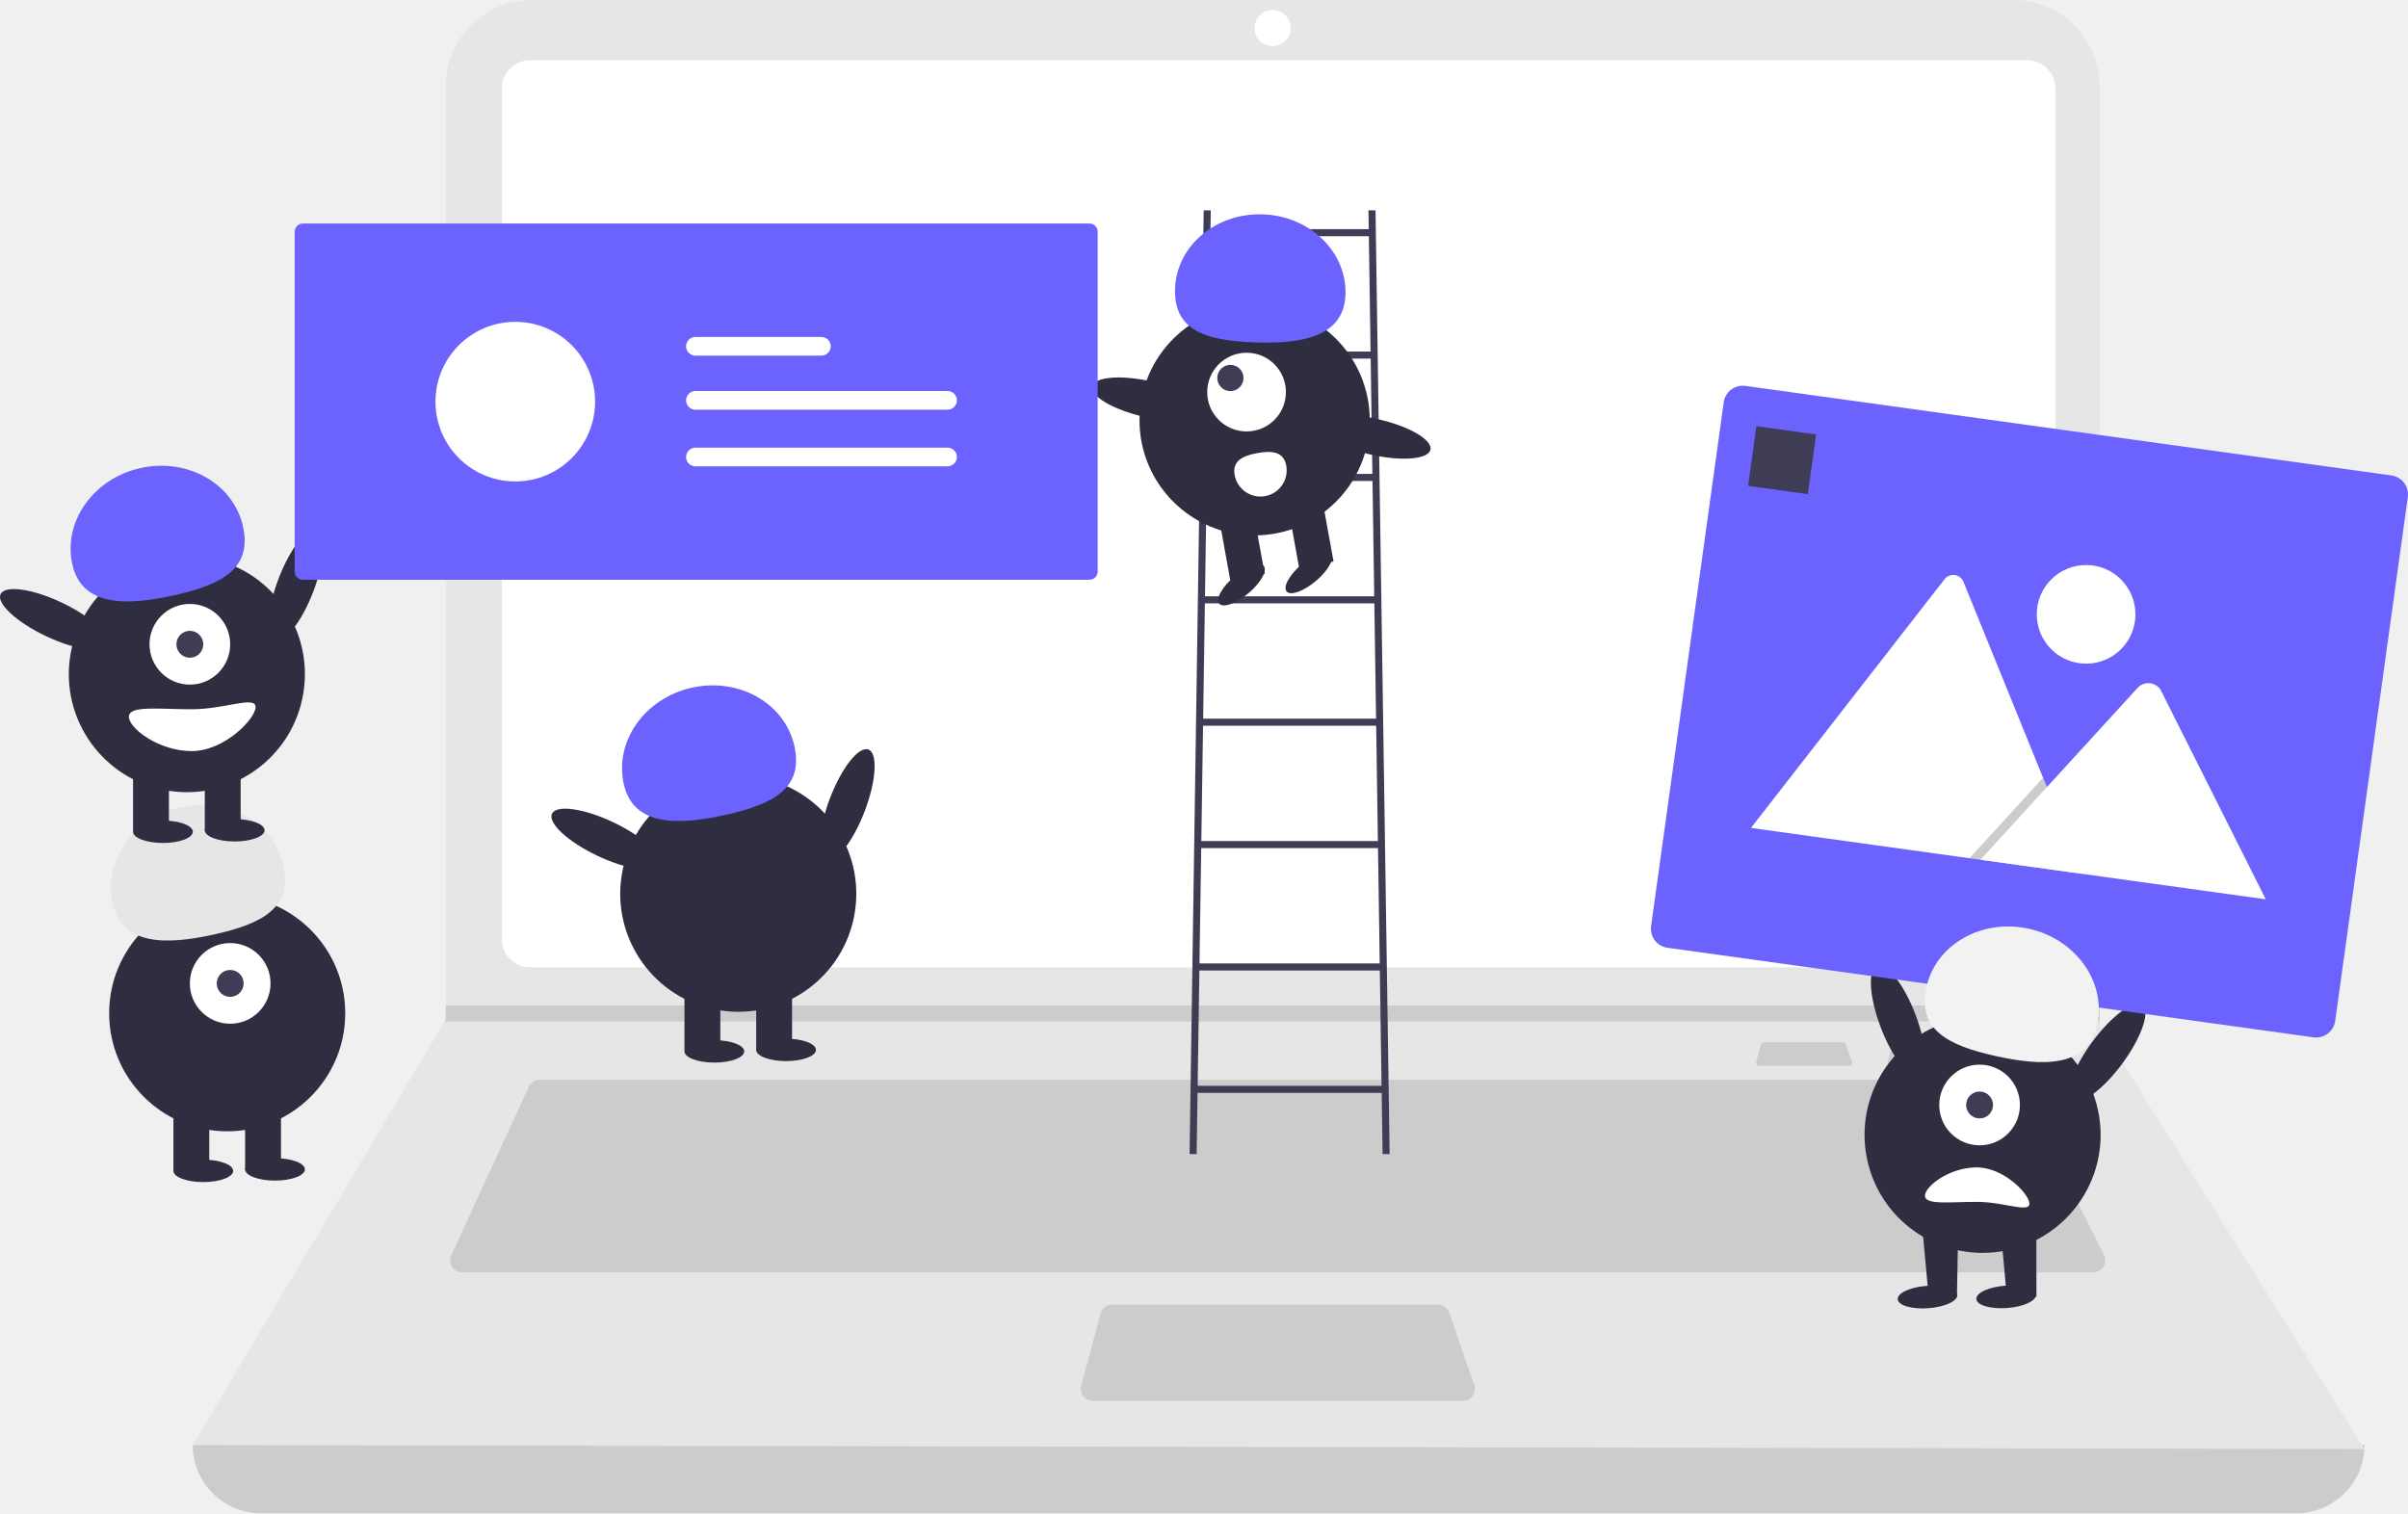
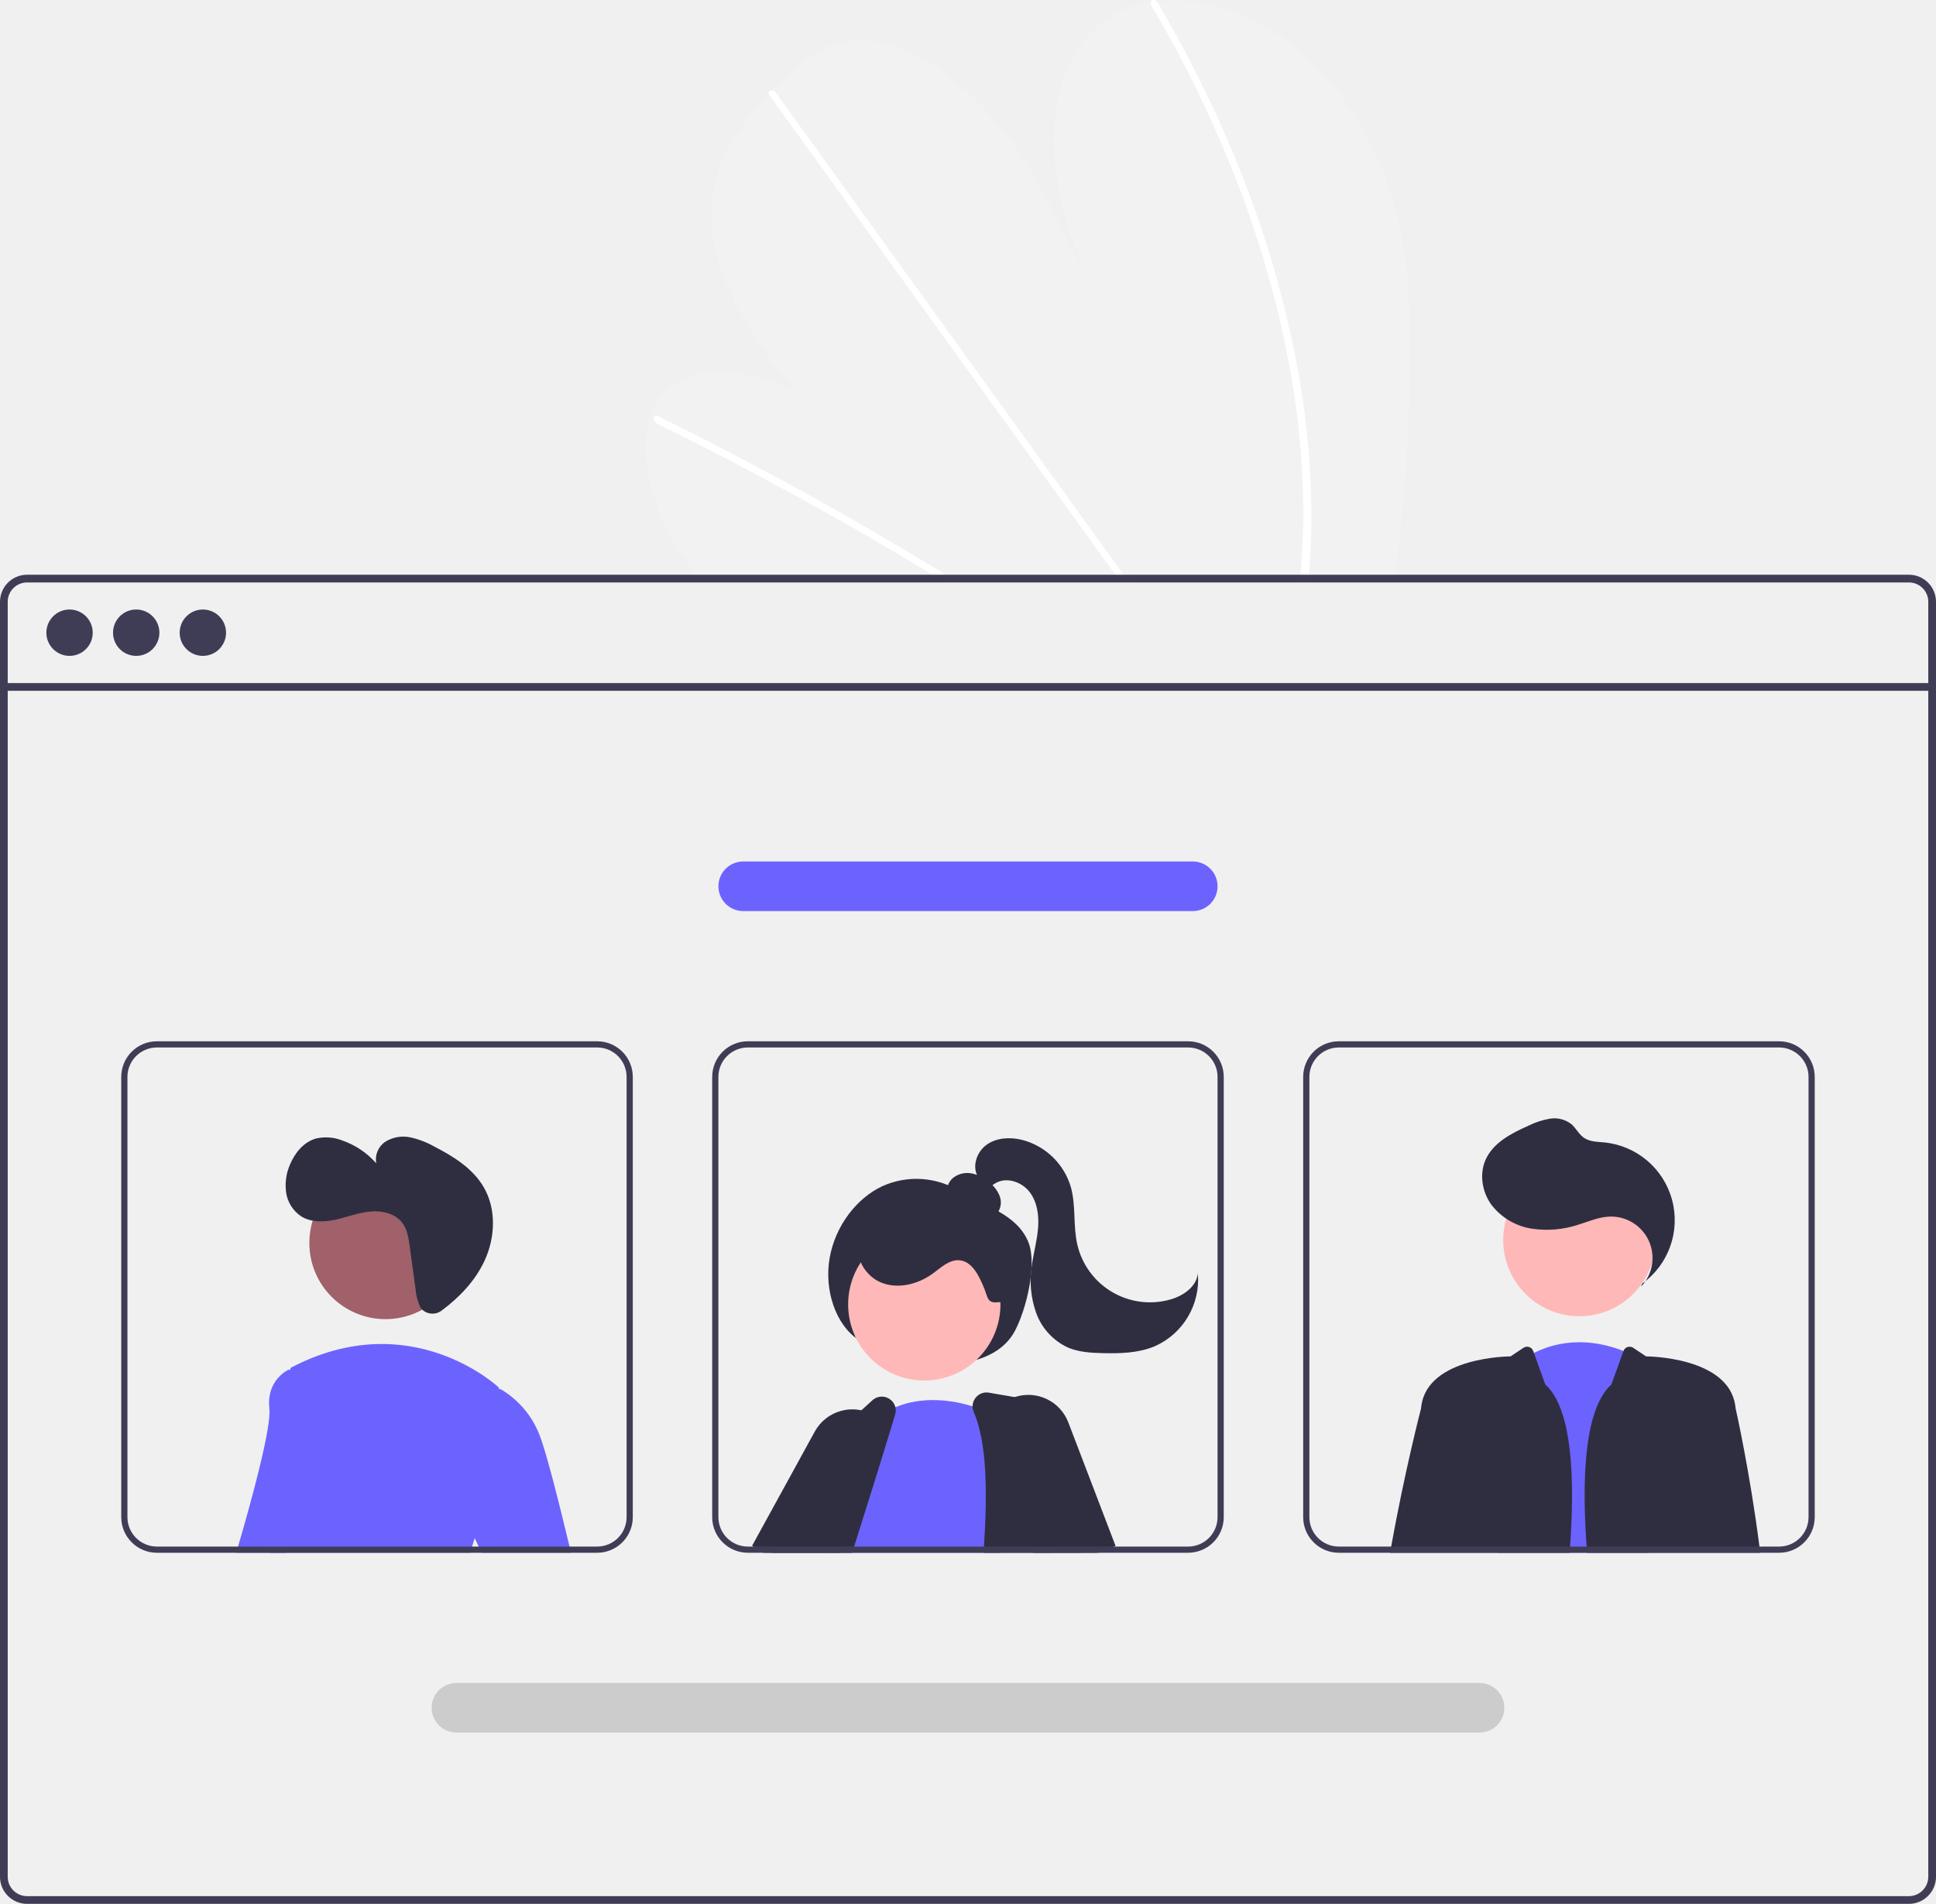
- <svg xmlns="http://www.w3.org/2000/svg" id="f241e7b9-92bc-4a39-8e1f-dd6f59c49ece" data-name="Layer 1" width="878.64" height="552.215" viewBox="0 0 878.64 552.215">
-   <path d="M998.543,726.107H255.909a24.901,24.901,0,0,1-24.901-24.901v0q403.807-46.93,792.435,0v0A24.901,24.901,0,0,1,998.543,726.107Z" transform="translate(-160.6798 -173.8927)" fill="#ccc" />
-   <path d="M1023.444,702.671,231.008,701.206l91.84-154.532.439-.732V205.37a31.475,31.475,0,0,1,31.478-31.478H895.292a31.475,31.475,0,0,1,31.478,31.478v342.915Z" transform="translate(-160.6798 -173.8927)" fill="#e6e6e6" />
-   <path d="M354.048,195.864a10.265,10.265,0,0,0-10.253,10.253V516.647a10.265,10.265,0,0,0,10.253,10.253H900.404a10.266,10.266,0,0,0,10.253-10.253V206.117a10.265,10.265,0,0,0-10.253-10.253Z" transform="translate(-160.6798 -173.8927)" fill="#fff" />
-   <path d="M357.639,567.913a4.406,4.406,0,0,0-3.992,2.558l-28.299,61.52a4.394,4.394,0,0,0,3.992,6.231H924.45a4.394,4.394,0,0,0,3.929-6.36l-30.76-61.52a4.372,4.372,0,0,0-3.929-2.429Z" transform="translate(-160.6798 -173.8927)" fill="#ccc" />
-   <circle cx="464.349" cy="10.253" r="6.591" fill="#fff" />
-   <path d="M566.534,649.94a4.401,4.401,0,0,0-4.243,3.251l-7.099,26.366a4.394,4.394,0,0,0,4.243,5.537H694.433a4.393,4.393,0,0,0,4.151-5.832l-9.126-26.366a4.397,4.397,0,0,0-4.153-2.957Z" transform="translate(-160.6798 -173.8927)" fill="#ccc" />
-   <polygon points="766.09 366.922 766.09 372.782 162.169 372.782 162.623 372.049 162.623 366.922 766.09 366.922" fill="#ccc" />
-   <path d="M852.227,554.237a1.072,1.072,0,0,0-1.033.792l-1.729,6.42a1.07,1.07,0,0,0,1.033,1.348H883.372a1.07,1.07,0,0,0,1.011-1.42l-2.222-6.42a1.071,1.071,0,0,0-1.011-.72Z" transform="translate(-160.6798 -173.8927)" fill="#ccc" />
-   <path d="M804.227,554.237a1.072,1.072,0,0,0-1.033.792l-1.729,6.42a1.07,1.07,0,0,0,1.033,1.348H835.372a1.07,1.07,0,0,0,1.011-1.42l-2.222-6.42a1.071,1.071,0,0,0-1.011-.72Z" transform="translate(-160.6798 -173.8927)" fill="#ccc" />
-   <path d="M665.161,595.032h2.576l-5.153-344.388h-2.576l.103,6.871H602.364l.103-6.871h-2.576l-5.153,344.388h2.576l.334-22.329h67.179Zm-3.714-248.2H601.028l.63-42.082h59.16Zm.039,2.576.63,42.082h-61.756l.63-42.082Zm.668,44.659.63,42.082H599.691l.63-42.082Zm.668,44.659.63,42.082H599.023l.63-42.082Zm.668,44.659.63,42.082H598.355l.63-42.082ZM660.15,260.091l.63,42.082H601.696l.63-42.082ZM597.687,570.126l.63-42.082h65.842l.63,42.082Z" transform="translate(-160.6798 -173.8927)" fill="#3f3d56" />
-   <circle cx="457.794" cy="153.358" r="42.012" fill="#2f2e41" />
-   <rect x="632.562" y="357.238" width="12.763" height="22.867" transform="translate(-216.1336 -54.17899) rotate(-10.26106)" fill="#2f2e41" />
-   <rect x="607.444" y="361.785" width="12.763" height="22.867" transform="translate(-217.3453 -58.58065) rotate(-10.26106)" fill="#2f2e41" />
-   <ellipse cx="613.672" cy="387.298" rx="10.636" ry="3.989" transform="translate(-265.6056 314.4538) rotate(-40.26106)" fill="#2f2e41" />
-   <ellipse cx="638.267" cy="382.846" rx="10.636" ry="3.989" transform="translate(-256.9018 329.2941) rotate(-40.26106)" fill="#2f2e41" />
-   <circle cx="454.853" cy="143.081" r="14.359" fill="#fff" />
-   <circle cx="448.952" cy="137.934" r="4.786" fill="#3f3d56" />
-   <path d="M651.616,281.545c.632-15.554-12.773-28.728-29.941-29.425s-31.597,11.346-32.229,26.9,11.302,19.087,28.47,19.785S650.984,297.099,651.616,281.545Z" transform="translate(-160.6798 -173.8927)" fill="#6c63ff" />
-   <ellipse cx="579.682" cy="319.596" rx="6.594" ry="21.006" transform="translate(-22.02934 639.3272) rotate(-77.0899)" fill="#2f2e41" />
-   <ellipse cx="662.15" cy="333.311" rx="6.594" ry="21.006" transform="translate(28.6462 730.3615) rotate(-77.0899)" fill="#2f2e41" />
-   <path d="M630.013,343.807a9.572,9.572,0,1,1-18.835,3.429l-.003-.018c-.942-5.202,3.08-7.043,8.283-7.985S629.071,338.605,630.013,343.807Z" transform="translate(-160.6798 -173.8927)" fill="#fff" />
-   <ellipse cx="469.866" cy="467.526" rx="21.534" ry="6.76" transform="translate(-295.2829 565.6119) rotate(-69.08217)" fill="#2f2e41" />
-   <circle cx="430.059" cy="500.048" r="43.067" transform="translate(-293.1005 670.5622) rotate(-80.78252)" fill="#2f2e41" />
-   <rect x="249.753" y="359.955" width="13.084" height="23.442" fill="#2f2e41" />
-   <rect x="275.921" y="359.955" width="13.084" height="23.442" fill="#2f2e41" />
-   <ellipse cx="260.656" cy="383.67" rx="10.903" ry="4.089" fill="#2f2e41" />
-   <ellipse cx="286.824" cy="383.125" rx="10.903" ry="4.089" fill="#2f2e41" />
-   <path d="M388.282,459.997c-3.477-15.574,7.639-31.31,24.829-35.149s33.944,5.675,37.422,21.249-7.915,21.318-25.105,25.156S391.759,475.571,388.282,459.997Z" transform="translate(-160.6798 -173.8927)" fill="#6c63ff" />
-   <ellipse cx="381.55" cy="480.065" rx="6.76" ry="21.534" transform="translate(-376.387 445.1919) rotate(-64.62574)" fill="#2f2e41" />
-   <circle cx="82.901" cy="369.763" r="43.067" fill="#2f2e41" />
-   <rect x="63.275" y="403.563" width="13.084" height="23.442" fill="#2f2e41" />
-   <rect x="89.443" y="403.563" width="13.084" height="23.442" fill="#2f2e41" />
-   <ellipse cx="74.178" cy="427.277" rx="10.903" ry="4.089" fill="#2f2e41" />
-   <ellipse cx="100.346" cy="426.732" rx="10.903" ry="4.089" fill="#2f2e41" />
-   <circle cx="83.991" cy="358.86" r="14.719" fill="#fff" />
-   <circle cx="83.991" cy="358.86" r="4.906" fill="#3f3d56" />
-   <path d="M201.804,503.604c-3.477-15.574,7.639-31.31,24.829-35.149s33.944,5.675,37.422,21.249-7.915,21.318-25.105,25.156S205.281,519.178,201.804,503.604Z" transform="translate(-160.6798 -173.8927)" fill="#e6e6e6" />
-   <ellipse cx="268.669" cy="387.383" rx="21.534" ry="6.76" transform="translate(-349.786 326.1453) rotate(-69.08217)" fill="#2f2e41" />
-   <circle cx="228.861" cy="419.905" r="43.067" transform="translate(-382.9613 404.6576) rotate(-80.78252)" fill="#2f2e41" />
-   <rect x="48.556" y="279.812" width="13.084" height="23.442" fill="#2f2e41" />
-   <rect x="74.723" y="279.812" width="13.084" height="23.442" fill="#2f2e41" />
-   <ellipse cx="59.459" cy="303.527" rx="10.903" ry="4.089" fill="#2f2e41" />
-   <ellipse cx="85.627" cy="302.982" rx="10.903" ry="4.089" fill="#2f2e41" />
-   <circle cx="69.272" cy="235.11" r="14.719" fill="#fff" />
-   <circle cx="69.272" cy="235.11" r="4.906" fill="#3f3d56" />
-   <path d="M187.085,379.854c-3.477-15.574,7.639-31.31,24.829-35.149s33.944,5.675,37.422,21.249-7.915,21.318-25.105,25.156S190.562,395.428,187.085,379.854Z" transform="translate(-160.6798 -173.8927)" fill="#6c63ff" />
-   <ellipse cx="180.353" cy="399.922" rx="6.76" ry="21.534" transform="translate(-418.9539 217.6053) rotate(-64.62574)" fill="#2f2e41" />
-   <path d="M207.707,435.442c0,4.215,10.853,12.539,22.897,12.539s23.335-11.867,23.335-16.082-11.292.818-23.335.818S207.707,431.227,207.707,435.442Z" transform="translate(-160.6798 -173.8927)" fill="#fff" />
-   <path d="M271.204,255.461a3.003,3.003,0,0,0-3,3v124a3.003,3.003,0,0,0,3,3h287a3.003,3.003,0,0,0,3-3v-124a3.003,3.003,0,0,0-3-3Z" transform="translate(-160.6798 -173.8927)" fill="#6c63ff" />
-   <circle cx="188.018" cy="146.569" r="29.121" fill="#fff" />
-   <path id="b71acdfd-6a55-428e-917a-53f192cb0203" data-name="Path 40" d="M414.423,316.587a3.405,3.405,0,0,0,0,6.81h91.946a3.405,3.405,0,1,0,.112-6.81q-.056-.001-.112,0Z" transform="translate(-160.6798 -173.8927)" fill="#fff" />
-   <path id="ad4fbcfa-41b0-45f9-a593-23b6dc3fe165" data-name="Path 40" d="M414.423,296.86a3.405,3.405,0,0,0,0,6.81H460.339a3.405,3.405,0,1,0,.112-6.81q-.056-.001-.112,0Z" transform="translate(-160.6798 -173.8927)" fill="#fff" />
-   <path id="bce2a7cd-a325-424d-9b3a-f63d1dad5aba" data-name="Path 40" d="M414.423,337.253a3.405,3.405,0,0,0,0,6.81h91.946a3.405,3.405,0,1,0,.112-6.81q-.056-.001-.112,0Z" transform="translate(-160.6798 -173.8927)" fill="#fff" />
-   <ellipse cx="853.282" cy="546.503" rx="6.76" ry="21.534" transform="translate(-299.5601 166.7718) rotate(-20.91783)" fill="#2f2e41" />
-   <circle cx="884.09" cy="588.025" r="43.067" transform="translate(-243.4551 -24.68433) rotate(-9.21747)" fill="#2f2e41" />
-   <polygon points="743.035 447.932 729.952 447.932 732.512 476.005 743.058 473.14 743.035 447.932" fill="#2f2e41" />
-   <polygon points="714.512 448.005 701.428 448.005 703.988 476.078 714.058 473.14 714.512 448.005" fill="#2f2e41" />
-   <ellipse cx="863.998" cy="647.212" rx="10.903" ry="4.089" transform="translate(-205.5736 -109.1681) rotate(-4.18164)" fill="#2f2e41" />
-   <circle cx="722.319" cy="403.229" r="14.719" fill="#fff" />
-   <circle cx="722.319" cy="403.229" r="4.906" fill="#3f3d56" />
-   <ellipse cx="929.598" cy="558.041" rx="21.534" ry="6.76" transform="translate(-232.2512 800.3487) rotate(-53.5499)" fill="#2f2e41" />
-   <path d="M863.077,610.231c0-3.474,8.945-10.334,18.871-10.334s19.232,9.78,19.232,13.254-9.307-.674-19.232-.674S863.077,613.705,863.077,610.231Z" transform="translate(-160.6798 -173.8927)" fill="#fff" />
-   <path d="M1004.857,552.434,769.111,519.753a7.008,7.008,0,0,1-5.972-7.895l26.502-191.172a7.008,7.008,0,0,1,7.895-5.972l235.746,32.681a7.008,7.008,0,0,1,5.972,7.895L1012.751,546.462A7.008,7.008,0,0,1,1004.857,552.434Z" transform="translate(-160.6798 -173.8927)" fill="#6c63ff" />
-   <path d="M920.402,492.772,800.048,476.088a2.477,2.477,0,0,1-.445-.098l70.591-90.706a4.024,4.024,0,0,1,6.938.962l29.029,71.462,1.391,3.42Z" transform="translate(-160.6798 -173.8927)" fill="#fff" />
-   <polygon points="759.722 318.879 718.63 313.183 742.864 286.679 744.609 284.77 745.481 283.815 746.872 287.235 759.722 318.879" opacity="0.2" style="isolation:isolate" />
-   <path d="M987.415,502.062,883.318,487.631l24.234-26.504,1.744-1.909,31.579-34.54a5.37,5.37,0,0,1,7.961.622,4.796,4.796,0,0,1,.313.524Z" transform="translate(-160.6798 -173.8927)" fill="#fff" />
-   <circle cx="761.186" cy="224.184" r="18" fill="#fff" />
-   <rect x="799.941" y="330.812" width="22" height="22" transform="matrix(0.99053, 0.13732, -0.13732, 0.99053, -106.062, -282.0096)" fill="#3f3d56" />
-   <path d="M925.866,547.973c3.477-15.574-7.639-31.31-24.829-35.149s-33.944,5.675-37.422,21.249,7.915,21.318,25.105,25.156S922.389,563.547,925.866,547.973Z" transform="translate(-160.6798 -173.8927)" fill="#f2f2f2" />
-   <ellipse cx="892.69" cy="647.142" rx="10.903" ry="4.089" transform="translate(-205.4922 -107.0761) rotate(-4.18164)" fill="#2f2e41" />
+ <svg xmlns="http://www.w3.org/2000/svg" id="aff82094-dd84-4d6a-a3ba-e579cac0668b" data-name="Layer 1" width="624.45" height="614.164" viewBox="0 0 624.45 614.164">
+   <path d="M742.585,257.032a554.594,554.594,0,0,1-4.83,71.29c-.11.83-.23,1.66-.34,2.49H514.135c-.66-.82-1.31-1.65-1.94-2.49-2.1-2.78-4.07-5.64-5.88-8.6-8.7-14.26-12.74-30.99-8.85-42.57l.07-.18a20.282,20.282,0,0,1,3.92-6.9c8.96-10.2,27.2-8.61,43.79-.51-14.93-16.16-26.86-36.59-27.86-54.88-.98-17.84,8.28-30.64,18.34-41.53.33-.36.66-.71.99-1.06.16-.18.33-.35.49-.53,7.85-8.3,17.01-16.49,30.34-15.58,14.62,1,30.89,13.15,42.33,27.35,11.44,14.19,19.08,30.34,26.82,46.1,7.75,15.75,16.13,31.9,28.5,45.33-16.77-20.97-30.33-44.86-35.42-68.14s-.85-45.69,13.93-56.75a34.713,34.713,0,0,1,15.17-6.22c.64-.11,1.29-.2,1.95-.28,13.73-1.64,30.16,3.02,44.18,14.3,15.44,12.42,26.2,30.9,31.6,48.47C742.005,223.712,742.665,240.652,742.585,257.032Z" transform="translate(-287.7751 -142.9181)" fill="#f2f2f2" />
+   <path d="M596.915,330.812h-4.27q-2.041-1.26-4.1-2.49c-.85-.53-1.71-1.04-2.57-1.56q-21.315-12.855-42.89-24.65-21.555-11.805-43.32-22.51a1.789,1.789,0,0,1-1.04-2.04.516.516,0,0,1,.07-.15c.2-.38.65-.54,1.31-.22,1.78.88,3.57,1.76,5.35,2.66q21.825,10.89,43.47,22.88,21.63,11.985,43.02,25.04c.3.18.6.37.9.55C594.205,329.152,595.555,329.982,596.915,330.812Z" transform="translate(-287.7751 -142.9181)" fill="#fff" />
+   <path d="M651.965,330.812h-2.64c-.6-.83-1.19-1.66-1.79-2.49q-21.149-29.31-42.29-58.62-34.62-47.985-69.22-95.97a1.7,1.7,0,0,1-.3-.58c-.2-.71.32-1.13.99-1.06a2.006,2.006,0,0,1,1.4.88q19.41,26.91,38.81,53.8,34.44,47.745,68.87,95.48c1.46,2.02,2.92,4.05,4.38,6.07C650.775,329.152,651.375,329.982,651.965,330.812Z" transform="translate(-287.7751 -142.9181)" fill="#fff" />
+   <path d="M710.695,315.152c-.11,4.45-.38,8.83-.74,13.17q-.105,1.245-.21,2.49h-2.77c.08-.83.16-1.66.23-2.49.55-6.27.93-12.61.95-19.12a266.656,266.656,0,0,0-5.55-53.72,334.665,334.665,0,0,0-16.57-55.75,383.492,383.492,0,0,0-26.91-55.1,1.476,1.476,0,0,1-.25-.98c.11-.79,1.16-1.03,1.95-.28a2.293,2.293,0,0,1,.4.5q1.935,3.285,3.8,6.59a383.227,383.227,0,0,1,25.77,55.3,333.082,333.082,0,0,1,15.47,55.84A263.074,263.074,0,0,1,710.695,315.152Z" transform="translate(-287.7751 -142.9181)" fill="#fff" />
+   <path d="M903.495,328.322h-607a8.728,8.728,0,0,0-8.72,8.72V748.362a8.728,8.728,0,0,0,8.72,8.72h607a8.712,8.712,0,0,0,6.63-3.06,2.046,2.046,0,0,0,.19-.24,8.167,8.167,0,0,0,1.25-2.11,8.507,8.507,0,0,0,.66-3.31V337.042A8.73,8.73,0,0,0,903.495,328.322Zm6.24,420.04a6.175,6.175,0,0,1-1.03,3.42,6.446,6.446,0,0,1-2.36,2.12,6.184,6.184,0,0,1-2.85.69h-607a6.238,6.238,0,0,1-6.23-6.23V337.042a6.238,6.238,0,0,1,6.23-6.23h607a6.239,6.239,0,0,1,6.24,6.23Z" transform="translate(-287.7751 -142.9181)" fill="#3f3d56" />
+   <rect x="1.243" y="220.353" width="621.957" height="2.493" fill="#3f3d56" />
+   <circle cx="22.432" cy="204.1" r="7.478" fill="#3f3d56" />
+   <circle cx="43.932" cy="204.1" r="7.478" fill="#3f3d56" />
+   <circle cx="65.433" cy="204.1" r="7.478" fill="#3f3d56" />
+   <path d="M564.752,575.192c-7.479-4.869-11.199-16.184-9.367-26.531s8.734-19.261,17.008-23.104a26.649,26.649,0,0,1,25.228,1.793c7.587,4.639,18.317,7.18,21.92,16.462,2.769,7.133-.743,21.617-4.469,28.546-3.221,5.988-9.341,8.727-15.091,9.918a45.34,45.34,0,0,1-36.669-8.461Z" transform="translate(-287.7751 -142.9181)" fill="#2f2e41" />
+   <polygon points="273.076 487.234 267.096 497.544 266.306 498.904 265.156 500.904 247.526 500.904 248.716 498.904 251.796 493.714 258.976 481.594 267.106 484.844 273.076 487.234" fill="#ffb8b8" />
+   <path d="M533.981,643.822l-3.22-2-.4-.25,20.21-36.83a13.731,13.731,0,0,1,8.25-6.62,13.575,13.575,0,0,1,6.78-.25,13.354,13.354,0,0,1,3.74,1.4,13.089,13.089,0,0,1,1.39.88,13.349,13.349,0,0,1,4.1,4.62,13.817,13.817,0,0,1-.42,13.95l-7.79,12.45-6.66,10.65-1.25,2h-24.73Z" transform="translate(-287.7751 -142.9181)" fill="#2f2e41" />
+   <circle cx="298.13" cy="420.784" r="24.561" fill="#ffb8b8" />
+   <path d="M610.561,643.822h-55.21l.25-.71q-.21-.645-.39-1.29c-.13-.45-.24-.91-.34-1.36a30.194,30.194,0,0,1,.01-12.7c3.05-14.98,15.22-27.15,15.22-27.15.21-.16.42-.31.63-.46a27.785,27.785,0,0,1,5.85-3.28c9.04-3.75,18.52-2.24,24.89-.3a49.669,49.669,0,0,1,6.49,2.47c.74.35,1.14.57,1.14.57l.63,19.21.76,23Z" transform="translate(-287.7751 -142.9181)" fill="#6c63ff" />
+   <path d="M636.101,641.822l-4.22-21.46-4.26-21.64a4.519,4.519,0,0,0-3.65-3.57l-8.92-1.54-8.3-1.43a4.459,4.459,0,0,0-4.31,1.65,4.41,4.41,0,0,0-.97,2.74,4.521,4.521,0,0,0,.37,1.79c4.33,10.1,4.41,26.09,3.31,43.46-.05.66-.09,1.33-.14,2H636.501Z" transform="translate(-287.7751 -142.9181)" fill="#2f2e41" />
+   <path d="M576.581,596.872a4.527,4.527,0,0,0-7.15-2.48l-3.83,3.48-15.68,14.28a4.345,4.345,0,0,0-1.12,1.59c-1.77,4.23-5.22,12.58-9.23,22.89q-.975,2.52-2.01,5.19c-.24.66-.5,1.33-.76,2h25.84c.21-.67.42-1.34.63-2,1.15-3.63,2.27-7.19,3.35-10.65,3.16-10.05,6.01-19.18,8.21-26.4q.915-3,1.67-5.54A4.528,4.528,0,0,0,576.581,596.872Z" transform="translate(-287.7751 -142.9181)" fill="#2f2e41" />
+   <polygon points="354.126 500.904 355.796 500.904 355.566 500.344 354.956 498.904 345.546 476.574 344.106 477.444 332.546 484.434 338.476 498.904 339.296 500.904 348.726 500.904 354.126 500.904" fill="#ffb8b8" />
+   <path d="M632.361,601.782a13.821,13.821,0,0,0-17.31-8.17,12.41,12.41,0,0,0-1.27.5,13.647,13.647,0,0,0-5.82,4.93,13.205,13.205,0,0,0-1.43,2.77,13.742,13.742,0,0,0,.31,10.57l2.89,6.44,10.34,23,.9,2H641.901l1.44-.56,3.74-1.44.52-.2Z" transform="translate(-287.7751 -142.9181)" fill="#2f2e41" />
+   <path d="M605.195,535.494a4.063,4.063,0,0,0,4.622-1.754,5.851,5.851,0,0,0,.338-5.143,10.736,10.736,0,0,0-3.195-4.215,12.406,12.406,0,0,0-5.617-2.908,7.461,7.461,0,0,0-6.053,1.331,5.377,5.377,0,0,0-1.826,5.722c.636,1.844,2.358,3.08,4.079,4a27.094,27.094,0,0,0,11.038,3.138Z" transform="translate(-287.7751 -142.9181)" fill="#2f2e41" />
+   <path d="M609.973,562.969c-3.949.544-3.442-1.465-5.023-5.124s-3.698-8.002-7.667-8.373c-3.252-.304-5.932,2.296-8.567,4.227-4.696,3.441-11.025,5.126-16.469,3.061s-9.227-8.553-7.161-13.996a11.943,11.943,0,0,1,6.907-6.529,24.028,24.028,0,0,1,9.623-1.337,49.647,49.647,0,0,1,20.864,5.341c4.472,2.272,8.826,5.523,10.522,10.244s2.813,11.355-2.038,12.632Z" transform="translate(-287.7751 -142.9181)" fill="#2f2e41" />
+   <path d="M603.177,522.509c-1.952-3.397-.341-8.059,2.853-10.329s7.477-2.493,11.288-1.582a22.166,22.166,0,0,1,15.9,15.411c1.617,5.941.656,12.322,2.025,18.326A24.049,24.049,0,0,0,665.466,562.06c4.102-1.205,8.271-4.133,8.674-8.389A23.518,23.518,0,0,1,660.212,577.22c-5.285,2.205-11.18,2.348-16.905,2.201-3.731-.096-7.546-.32-10.988-1.764A19.667,19.667,0,0,1,621.986,566.454a31.129,31.129,0,0,1-1.375-15.435c.563-4.028,1.684-7.977,1.997-12.032s-.281-8.386-2.781-11.594-7.276-4.847-10.83-2.87c-1.429.795-2.581,2.093-4.133,2.605s-3.752-.388-3.611-2.017Z" transform="translate(-287.7751 -142.9181)" fill="#2f2e41" />
+   <path d="M770.781,643.822l.19-2,5.64-58.68a35.917,35.917,0,0,1,5.93-3.77c11.61-5.85,22.81-3.05,28.87-.63a31.591,31.591,0,0,1,4.64,2.27l3.3,60.81.11,2Z" transform="translate(-287.7751 -142.9181)" fill="#6c63ff" />
+   <circle cx="509.419" cy="400.045" r="24.561" fill="#ffb8b8" />
+   <path d="M817.122,557.94a13.369,13.369,0,0,0-10.145-22.564c-3.396.114-6.596,1.503-9.838,2.523a32.535,32.535,0,0,1-15.285,1.376,20.41,20.41,0,0,1-13.016-7.686c-3.039-4.177-3.986-9.969-1.84-14.667,2.478-5.423,8.268-8.412,13.714-10.84a25.063,25.063,0,0,1,6.962-2.288,8.929,8.929,0,0,1,6.926,1.746c1.53,1.316,2.427,3.295,4.093,4.436,1.875,1.284,4.31,1.25,6.571,1.477a25.205,25.205,0,0,1,12.208,45.54Z" transform="translate(-287.7751 -142.9181)" fill="#2f2e41" />
+   <path d="M786.201,589.532l-3.66-10.16-.229-.633a2.104,2.104,0,0,0-3.146-1.037l-4.155,2.77s-26.65,0-28.79,15.99c-.03.25-.07.53-.1.83a.155.155,0,0,1-.01.04c-.27,1.05-5.3,20.49-9.62,44.49-.12.66-.24,1.33-.36,2h57.91v-0C795.926,619.713,794.871,597.297,786.201,589.532Z" transform="translate(-287.7751 -142.9181)" fill="#2f2e41" />
+   <path d="M855.281,641.822c-3.16-24.62-7.68-44.53-7.68-44.53-.04-.3-.08-.58-.11-.83-2.13-15.99-28.78-15.99-28.78-15.99l-4.153-2.769a2.104,2.104,0,0,0-3.147,1.039l-3.89,10.79c-8.67,7.765-9.725,30.181-7.84,54.289l0.0.001h55.85C855.451,643.152,855.361,642.482,855.281,641.822Z" transform="translate(-287.7751 -142.9181)" fill="#2f2e41" />
+   <path d="M386.201,585.762l-5.94,56.06-.21,2H363.981c.19-.65.38-1.32.58-2,4.56-15.64,10.77-38.47,10.1-44.52-1.05-9.44,6.3-12.59,6.3-12.59l.46.09Z" transform="translate(-287.7751 -142.9181)" fill="#6c63ff" />
+   <circle cx="124.343" cy="400.979" r="24.561" fill="#a0616a" />
+   <path d="M443.911,631.922a40.266,40.266,0,0,0-3.03,7.16c-.29.88-.57,1.8-.83,2.74-.19.65-.36,1.32-.53,2H374.741c.09-.66.17-1.33.26-2,3.31-26.15,5.99-52.69,6.42-57.02.04-.41.06-.62.06-.62,38.82-20.46,67.15,6.3,67.15,6.3s.04.19.1.56C449.351,594.782,452.511,616.622,443.911,631.922Z" transform="translate(-287.7751 -142.9181)" fill="#6c63ff" />
+   <path d="M440.881,639.082l-4.32-9.26,1.05-36.72,11.12-2.06.39-.07a29.445,29.445,0,0,1,12.62,14.72c2.16,5.4,6.27,21.64,9.74,36.13.16.67.32,1.34.48,2H443.091l-.93-2Z" transform="translate(-287.7751 -142.9181)" fill="#6c63ff" />
+   <path d="M480.391,478.822h-142.02a11.504,11.504,0,0,0-11.49,11.49v142.02a11.504,11.504,0,0,0,11.49,11.49h142.02a11.497,11.497,0,0,0,11.49-11.49v-142.02A11.497,11.497,0,0,0,480.391,478.822Zm9.49,153.51a9.498,9.498,0,0,1-9.49,9.49h-142.02a9.505,9.505,0,0,1-9.49-9.49v-142.02a9.505,9.505,0,0,1,9.49-9.49h142.02a9.498,9.498,0,0,1,9.49,9.49Zm-109.62,9.49-.21,2h59.47c.17-.68.34-1.35.53-2Z" transform="translate(-287.7751 -142.9181)" fill="#3f3d56" />
+   <path d="M671.001,478.822h-142.02a11.504,11.504,0,0,0-11.49,11.49v142.02a11.504,11.504,0,0,0,11.49,11.49h142.02a11.497,11.497,0,0,0,11.49-11.49v-142.02A11.497,11.497,0,0,0,671.001,478.822Zm9.49,153.51a9.498,9.498,0,0,1-9.49,9.49h-142.02a9.505,9.505,0,0,1-9.49-9.49v-142.02a9.505,9.505,0,0,1,9.49-9.49h142.02a9.498,9.498,0,0,1,9.49,9.49Zm-125.28,9.49q.18.645.39,1.29l-.25.71h49.66c.05-.67.09-1.34.14-2Z" transform="translate(-287.7751 -142.9181)" fill="#3f3d56" />
+   <path d="M861.621,478.822h-142.02a11.497,11.497,0,0,0-11.49,11.49v142.02a11.497,11.497,0,0,0,11.49,11.49h142.02a11.504,11.504,0,0,0,11.49-11.49v-142.02A11.504,11.504,0,0,0,861.621,478.822Zm9.49,153.51a9.504,9.504,0,0,1-9.49,9.49h-142.02a9.498,9.498,0,0,1-9.49-9.49v-142.02a9.498,9.498,0,0,1,9.49-9.49h142.02a9.504,9.504,0,0,1,9.49,9.49Zm-76.92,9.49c-.05.66-.1,1.33-.15,2h43.09c.08-.66.17-1.33.25-2Z" transform="translate(-287.7751 -142.9181)" fill="#3f3d56" />
+   <path d="M764.996,701.822h-330a8,8,0,1,1,0-16h330a8,8,0,1,1,0,16Z" transform="translate(-287.7751 -142.9181)" fill="#ccc" />
+   <path d="M672.496,436.822h-145a8,8,0,0,1,0-16h145a8,8,0,0,1,0,16Z" transform="translate(-287.7751 -142.9181)" fill="#6c63ff" />
+   <path d="M423.866,565.296a4.853,4.853,0,0,0,6.346.407c5.789-4.291,10.87-9.632,13.878-16.147,3.446-7.465,3.831-16.625-.324-23.72-3.512-5.998-9.714-9.868-15.896-13.046a28.271,28.271,0,0,0-7.674-2.958,10.937,10.937,0,0,0-7.952,1.283,6.868,6.868,0,0,0-3.101,7.091A25.847,25.847,0,0,0,398.111,510.8a14.267,14.267,0,0,0-8.425-.611c-3.923,1.113-6.786,4.598-8.353,8.362a16.724,16.724,0,0,0-1.262,9.125,11.147,11.147,0,0,0,4.871,7.635c3.243,2.007,7.381,1.862,11.105,1.042s7.33-2.246,11.126-2.606,8.024.586,10.335,3.62c1.627,2.137,2.045,4.928,2.41,7.589l1.9,13.839a16.881,16.881,0,0,0,1.51,5.783A3.333,3.333,0,0,0,423.866,565.296Z" transform="translate(-287.7751 -142.9181)" fill="#2f2e41" />
</svg>
